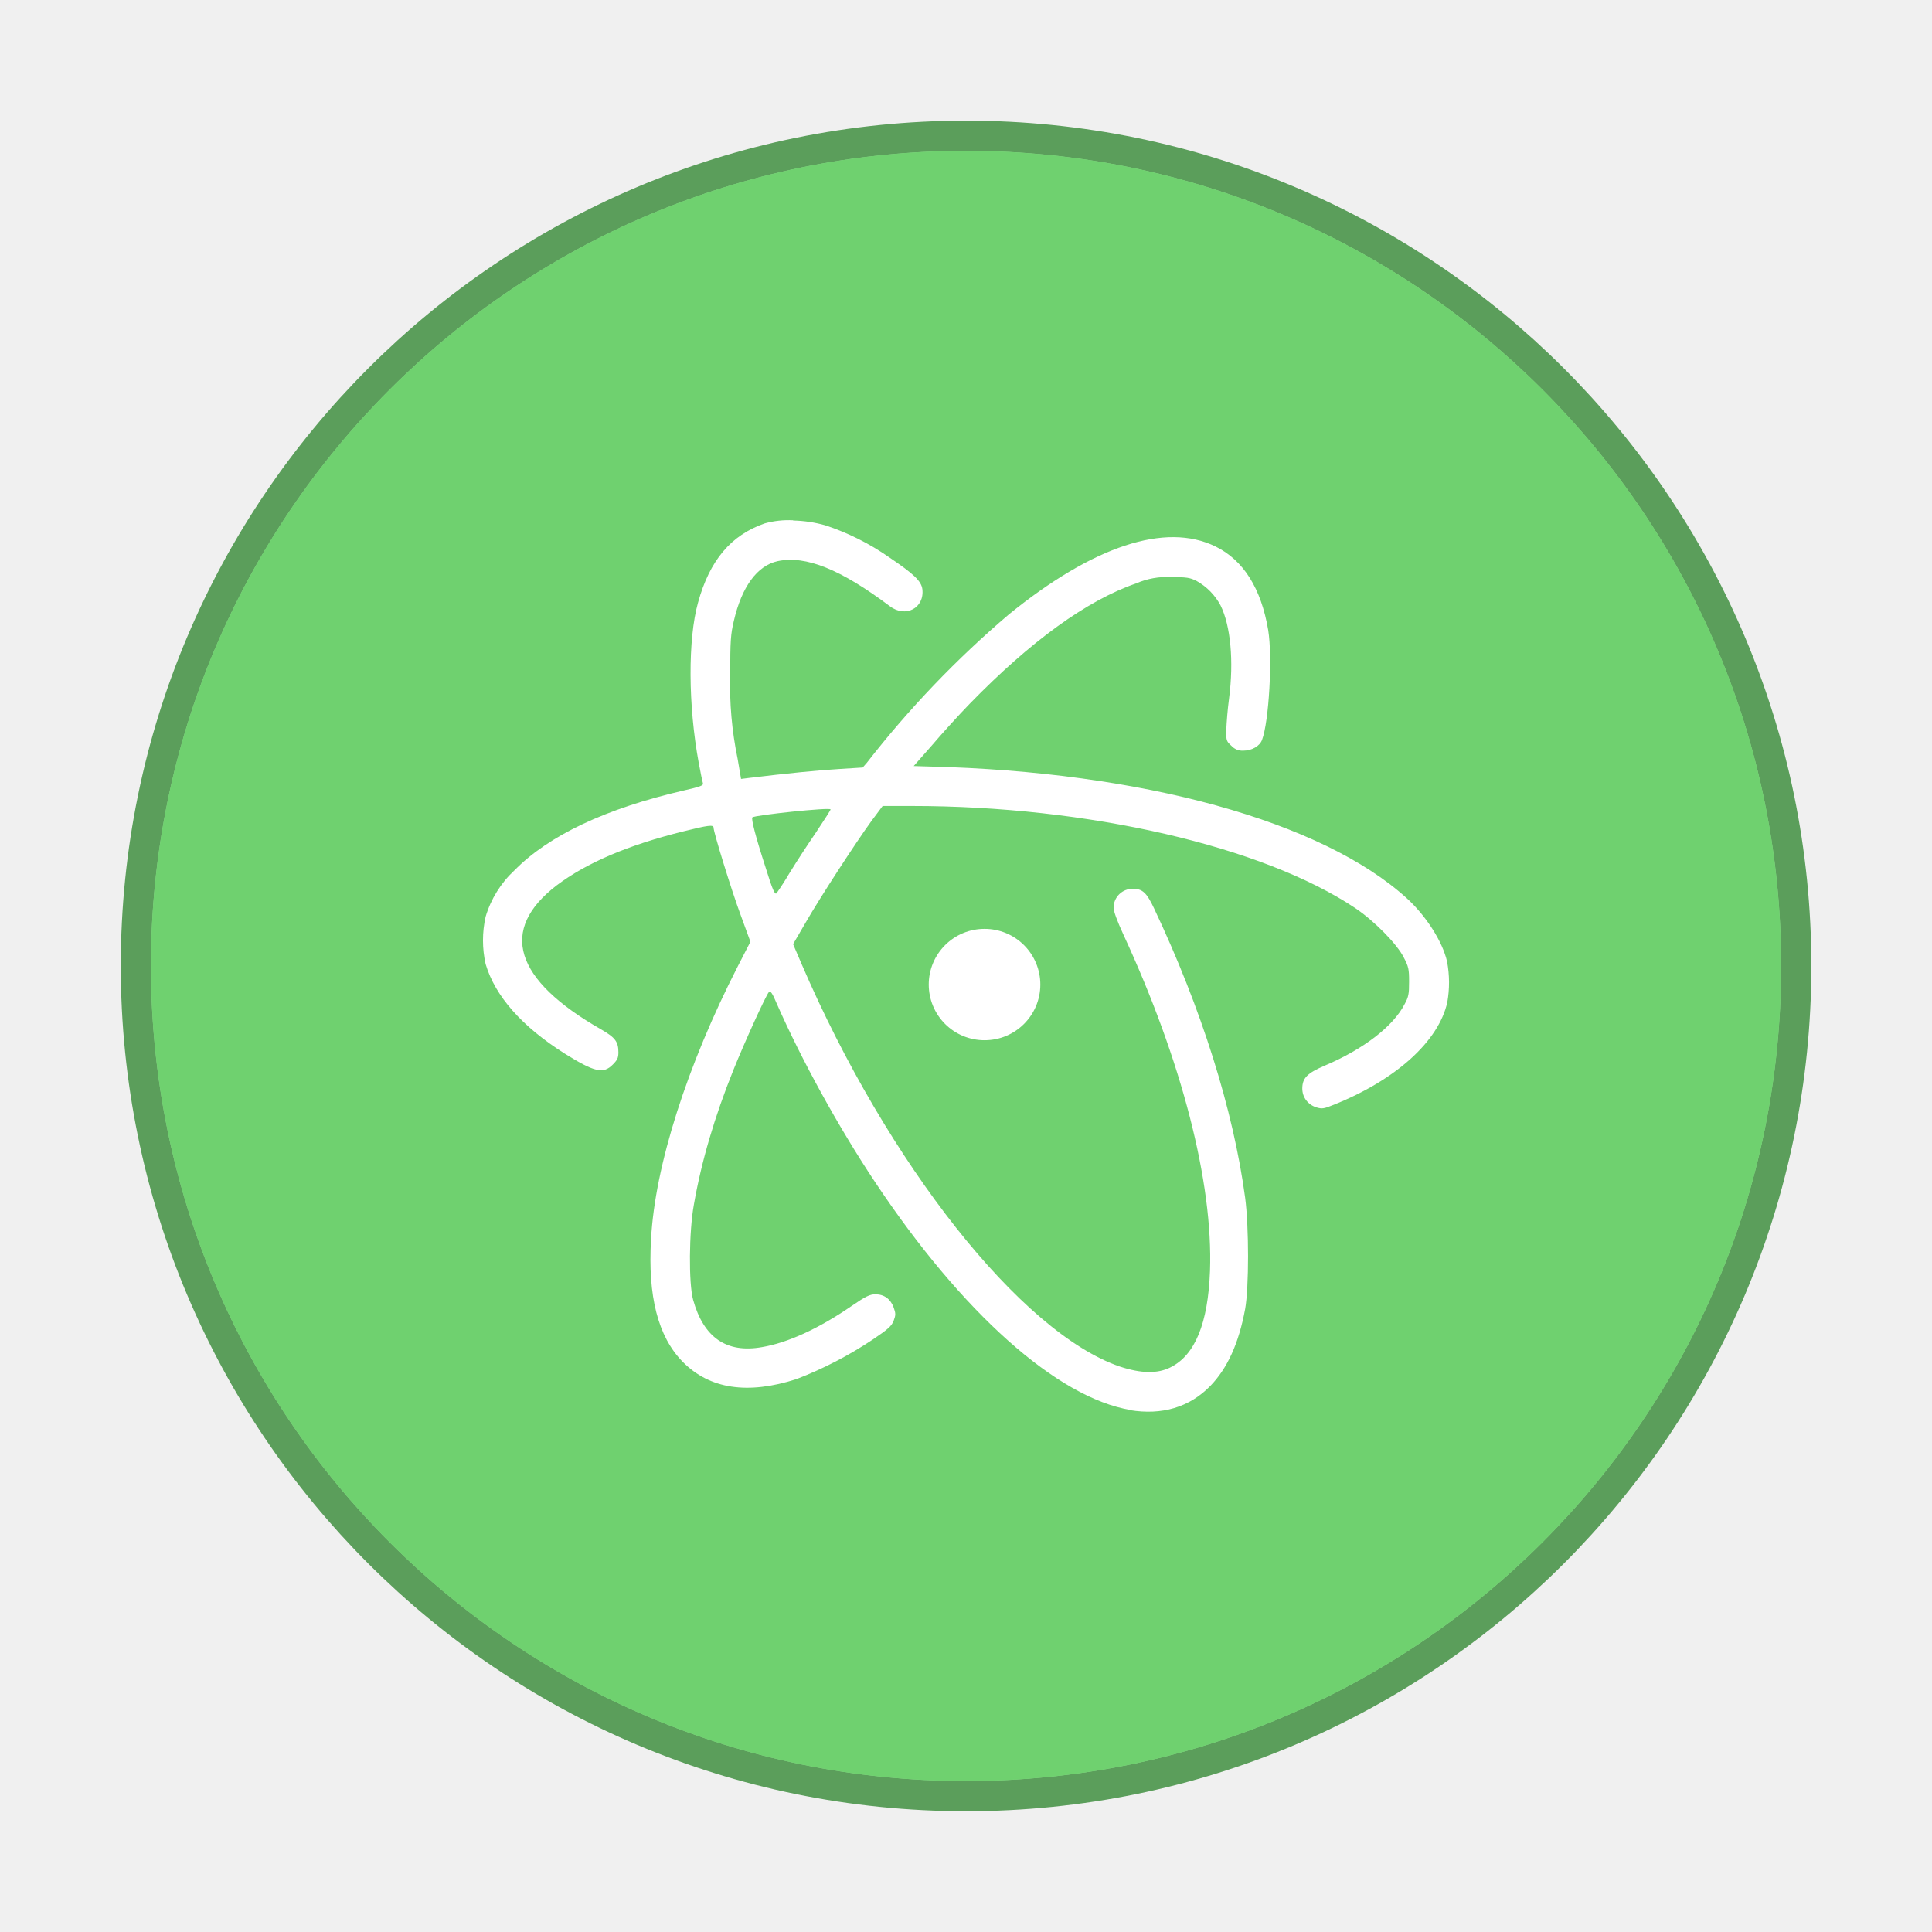
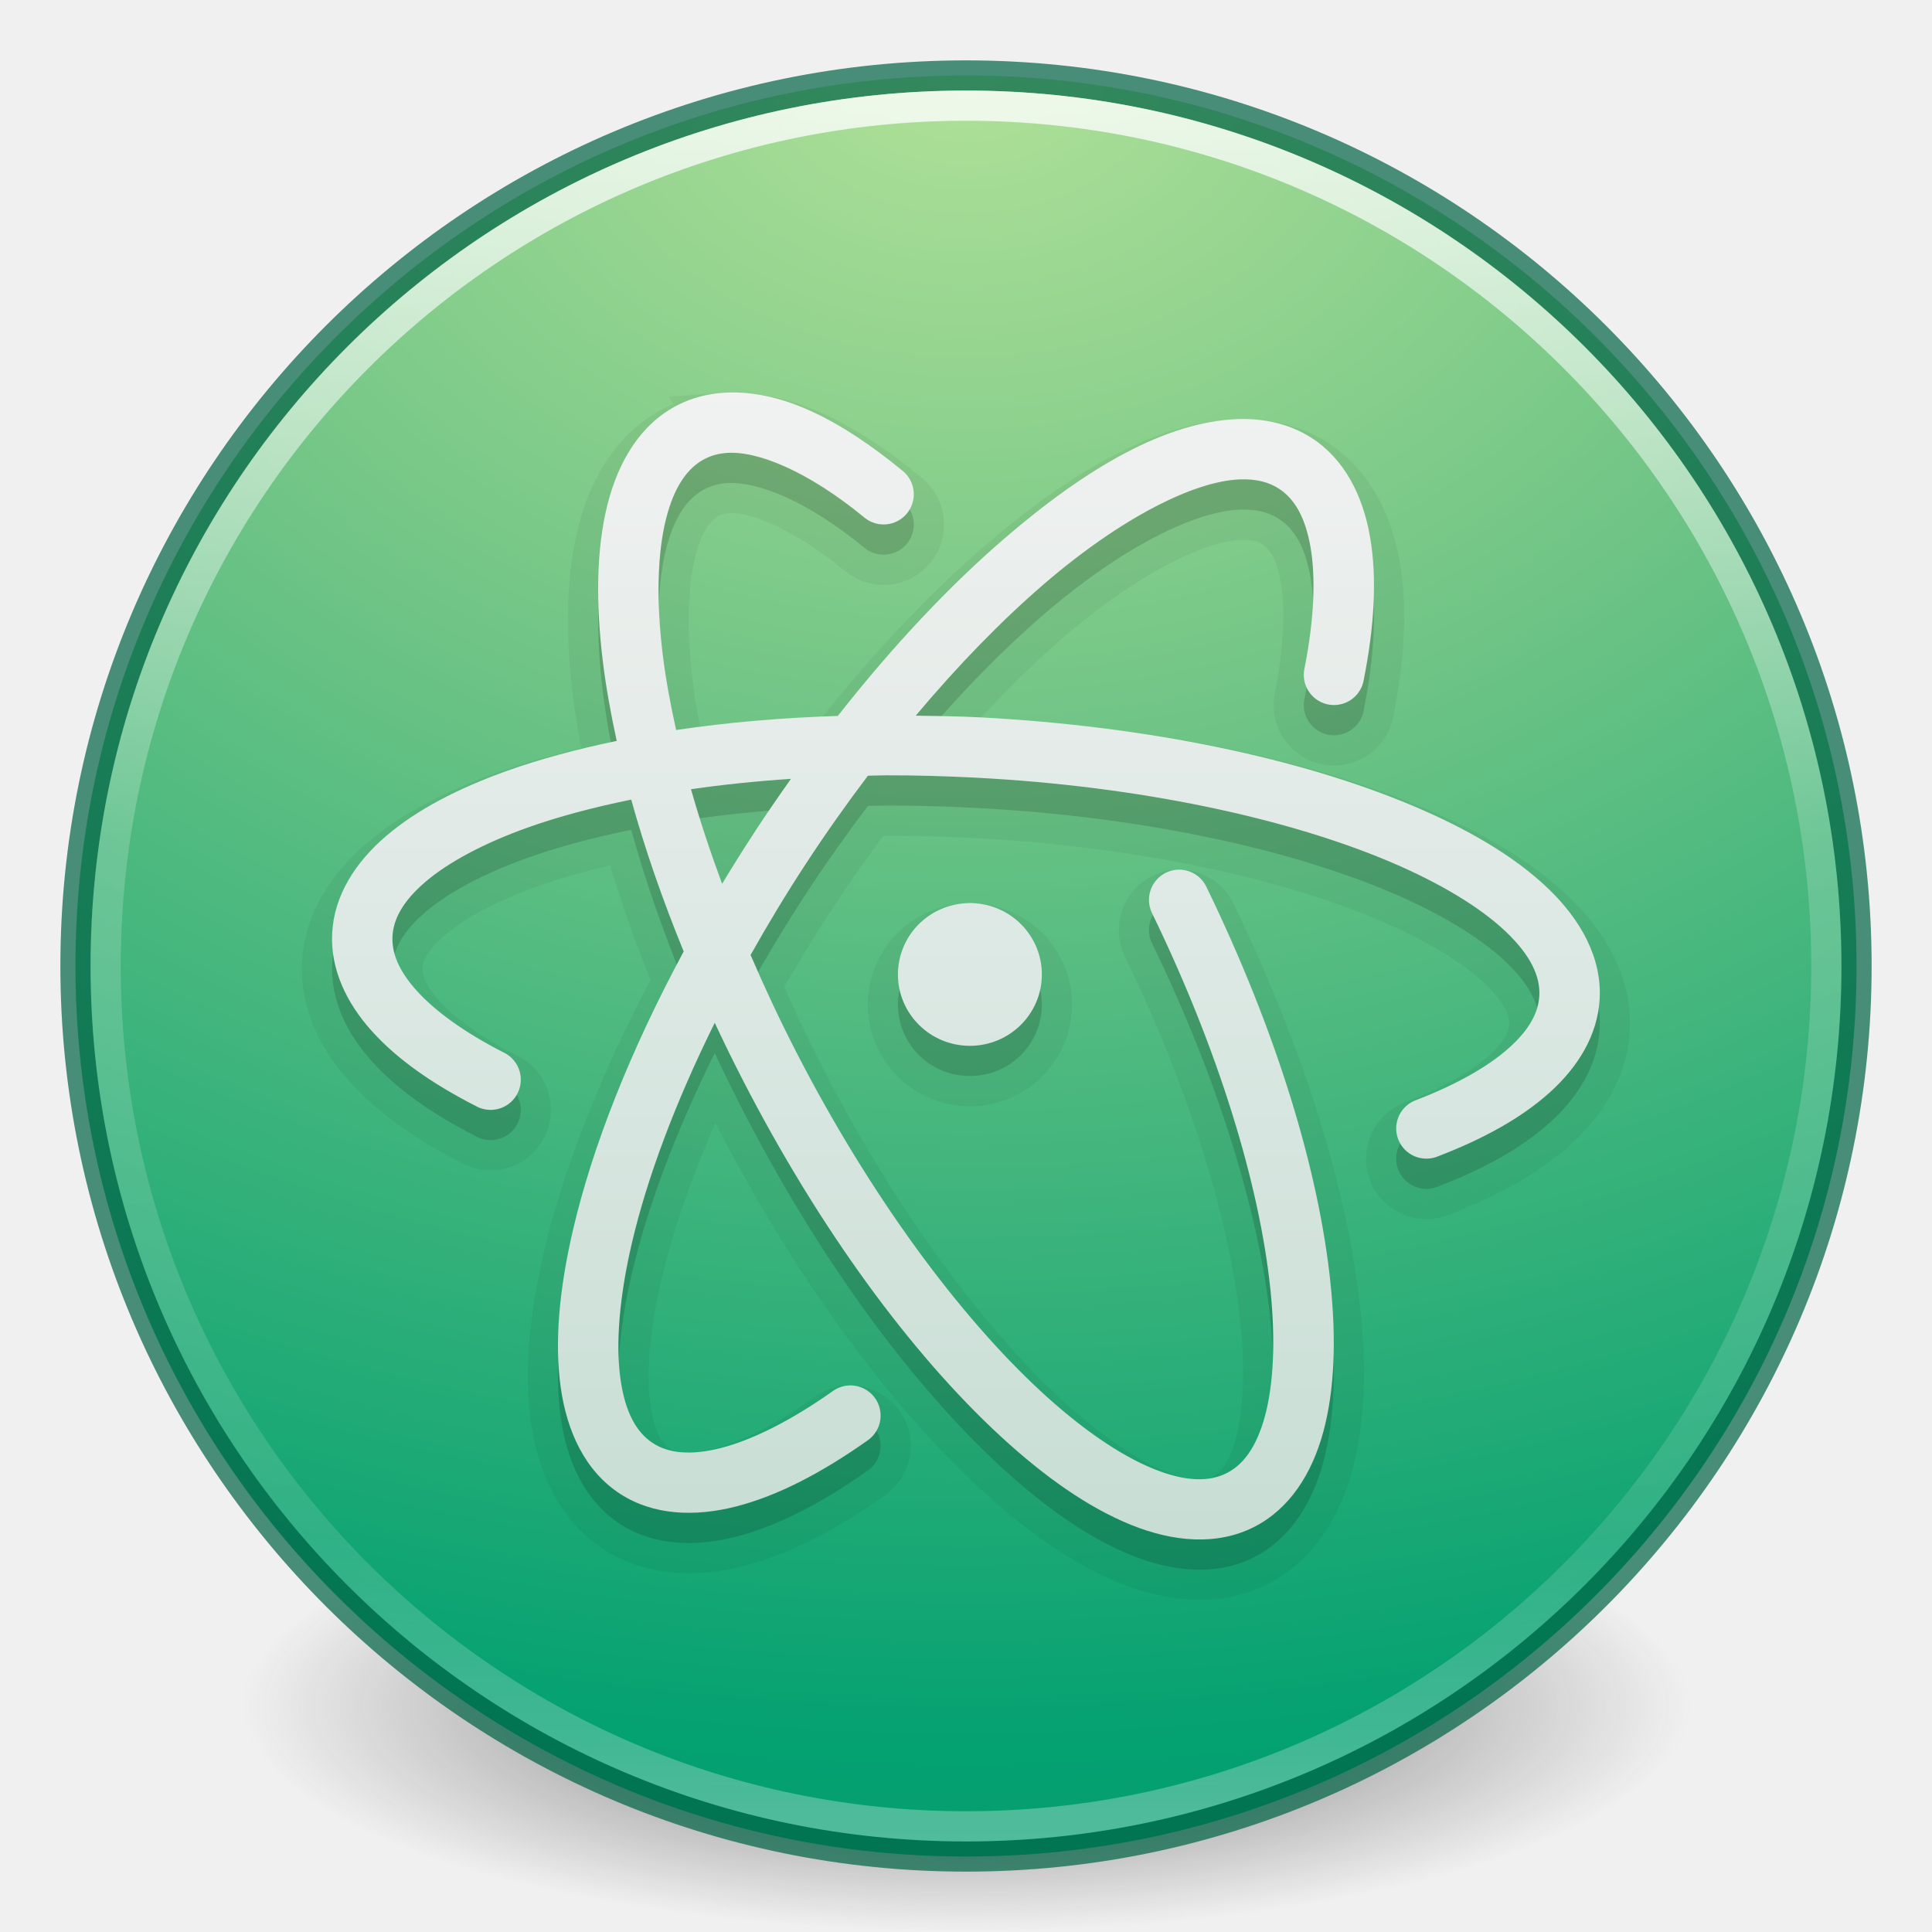
- <svg xmlns="http://www.w3.org/2000/svg" width="64" height="64" viewBox="0 0 16.933 16.933">
-   <g transform="translate(0 -280.067)">
-     <circle r="7.144" cy="288.533" cx="8.467" opacity=".75" fill="#6fd16f" stroke="#298329" stroke-width=".529" paint-order="stroke markers fill" />
-     <circle cx="8.467" cy="288.533" r="7.144" fill="#6fd16f" paint-order="stroke markers fill" />
-     <path d="M6.95 284.627a.783.783 0 0 0-.247.027c-.297.103-.483.324-.585.694-.09.322-.087.901.006 1.405.016.088.033.168.037.18.005.019-.027.03-.167.062-.685.158-1.184.394-1.485.7a.91.91 0 0 0-.253.407.947.947 0 0 0 0 .414c.084.284.321.55.695.786.26.162.337.18.42.095.04-.04.049-.059.049-.107 0-.092-.028-.13-.15-.2-.766-.437-.9-.874-.39-1.264.26-.196.623-.352 1.112-.473.213-.053.262-.06.262-.032 0 .039.157.55.239.77l.084.23-.111.216c-.443.865-.726 1.747-.76 2.392-.029.497.06.852.277 1.073.236.24.57.29.998.152a3.4 3.4 0 0 0 .669-.347c.135-.091.165-.118.183-.166.018-.048.018-.063 0-.113-.027-.075-.083-.117-.16-.117-.049 0-.083.016-.21.103-.289.199-.56.322-.785.36-.311.055-.511-.084-.603-.414-.04-.143-.037-.6.007-.838.066-.377.181-.768.347-1.18.098-.244.285-.654.31-.68.013-.015.03.008.071.106.214.486.54 1.08.86 1.56.762 1.145 1.596 1.89 2.24 1.997l-.008.001c.283.046.521-.024.705-.211.15-.155.25-.372.306-.675.034-.189.034-.719 0-.976-.104-.771-.382-1.655-.798-2.535-.065-.138-.101-.172-.185-.172a.166.166 0 0 0-.17.165c0 .032.032.119.085.234.512 1.105.788 2.175.76 2.95-.017.46-.131.738-.346.845-.113.057-.256.055-.445-.007-.864-.296-2.034-1.776-2.788-3.527l-.075-.175.11-.189c.123-.214.435-.695.578-.892l.097-.13h.255c1.546 0 3.075.353 3.887.895.165.111.365.313.425.432.043.082.047.104.047.213 0 .107-.004.133-.04.198-.099.193-.36.394-.698.537-.156.067-.198.11-.198.202 0 .077.05.142.125.165.048.014.064.012.15-.023.545-.218.92-.556.996-.899a.993.993 0 0 0-.002-.356c-.04-.177-.186-.403-.353-.555-.743-.675-2.318-1.11-4.188-1.155l-.134-.004.157-.178c.084-.099.233-.264.336-.37.532-.546 1.025-.904 1.457-1.053a.673.673 0 0 1 .307-.055c.133 0 .165.004.223.034a.53.53 0 0 1 .21.215c.087.176.117.485.074.815a3.41 3.41 0 0 0-.025.29c0 .076.003.087.046.125a.13.13 0 0 0 .105.042c.074 0 .143-.04.163-.094.061-.16.093-.725.054-.963-.062-.366-.217-.613-.463-.733-.437-.213-1.07-.005-1.81.596a8.815 8.815 0 0 0-1.246 1.302l-.035.04-.207.013c-.174.01-.458.038-.787.078l-.072.009-.03-.176a3.179 3.179 0 0 1-.065-.74c0-.295.004-.352.032-.47.069-.299.205-.484.384-.523.247-.052.553.072.983.395.138.105.305.016.285-.15-.01-.071-.075-.133-.293-.28a2.152 2.152 0 0 0-.558-.279 1.13 1.13 0 0 0-.28-.042zm.33 2.534c0 .006-.059.098-.131.206a9.263 9.263 0 0 0-.23.353 2.55 2.55 0 0 1-.113.176c-.014.015-.034-.025-.096-.226-.09-.277-.127-.426-.116-.439.02-.02.685-.09.685-.07zm1.35 1.047a.488.488 0 0 0-.49.488.488.488 0 0 0 .49.488.488.488 0 0 0 .488-.488.488.488 0 0 0-.489-.488z" fill="#fff" />
+ <svg xmlns="http://www.w3.org/2000/svg" height="64" width="64" version="1.1">
+   <defs>
+     <linearGradient id="c" y2="40.496" gradientUnits="userSpaceOnUse" x2="71.204" gradientTransform="matrix(2.3269 0 0 2.3269 -135.94 -32.843)" y1="15.369" x1="71.204">
+       <stop stop-color="#fff" offset="0" />
+       <stop stop-color="#fff" stop-opacity=".235" offset=".424" />
+       <stop stop-color="#fff" stop-opacity=".157" offset=".821" />
+       <stop stop-color="#fff" stop-opacity=".392" offset="1" />
+     </linearGradient>
+     <radialGradient id="a" gradientUnits="userSpaceOnUse" cy="3.99" cx="23.896" gradientTransform="matrix(0 4.1567 -5.4867 0 53.893 -97.44)" r="20.397">
+       <stop stop-color="#b1e198" offset="0" />
+       <stop stop-color="#71c586" offset=".262" />
+       <stop stop-color="#04a171" offset=".661" />
+       <stop stop-color="#108562" offset="1" />
+     </radialGradient>
+     <radialGradient id="b" gradientUnits="userSpaceOnUse" cy="186.17" cx="99.157" gradientTransform="matrix(1 0 0 .16667 0 155.14)" r="62.769">
+       <stop stop-color="#3d3d3d" offset="0" />
+       <stop stop-color="#686868" stop-opacity=".498" offset=".5" />
+       <stop stop-color="#686868" stop-opacity="0" offset="1" />
+     </radialGradient>
+     <linearGradient id="d" y2="54" gradientUnits="userSpaceOnUse" x2="30" y1="11.124" x1="30">
+       <stop stop-color="#fff" offset="0" />
+       <stop stop-color="#cee7dd" offset="1" />
+     </linearGradient>
+   </defs>
+   <path d="m161.93 186.17a62.769 10.462 0 1 1 -125.54 0 62.769 10.462 0 1 1 125.54 0z" transform="matrix(.38235 0 0 .71691 -5.913 -76.968)" fill="url(#b)" />
+   <g>
+     <path style="color:#000000" d="m32 2.5c-16.277 0-29.5 13.223-29.5 29.5s13.223 29.5 29.5 29.5 29.5-13.223 29.5-29.5-13.223-29.5-29.5-29.5z" fill="url(#a)" />
+     <path opacity=".7" stroke-linejoin="round" style="color:#000000" d="m32 2.5c-16.277 0-29.5 13.223-29.5 29.5s13.223 29.5 29.5 29.5 29.5-13.223 29.5-29.5-13.223-29.5-29.5-29.5z" stroke="#006344" stroke-linecap="round" fill="none" />
+     <path opacity=".8" stroke-linejoin="round" style="color:#000000" d="m60.5 32c0 15.74-12.76 28.5-28.5 28.5s-28.5-12.76-28.5-28.5 12.76-28.5 28.5-28.5 28.5 12.76 28.5 28.5z" stroke="url(#c)" stroke-linecap="round" fill="none" />
+   </g>
+   <g>
+     <path opacity=".15" style="color-rendering:auto;text-decoration-color:#000000;color:#000000;isolation:auto;mix-blend-mode:normal;shape-rendering:auto;solid-color:#000000;block-progression:tb;text-decoration-line:none;text-decoration-style:solid;image-rendering:auto;white-space:normal;text-indent:0;text-transform:none" d="m23.929 14.014c-0.508 0.038-1.008 0.168-1.469 0.4-1.228 0.621-1.978 1.859-2.342 3.324-0.363 1.466-0.387 3.22-0.145 5.201 0.101 0.828 0.261 1.705 0.457 2.606-1.318 0.273-2.543 0.602-3.635 0.992-1.631 0.584-2.99 1.29-4.008 2.162-1.018 0.872-1.718 1.967-1.783 3.211-0.063 1.185 0.463 2.3 1.307 3.24 0.843 0.94 2.016 1.756 3.449 2.488a1 1 0 1 0 0.91 -1.779c-1.284-0.656-2.265-1.37-2.871-2.045-0.606-0.675-0.825-1.258-0.797-1.799 0.03-0.568 0.342-1.159 1.088-1.799 0.746-0.639 1.904-1.269 3.379-1.797 1.008-0.361 2.171-0.671 3.441-0.93 0.446 1.61 1.029 3.3 1.738 5.031-1.772 3.29-3.027 6.468-3.67 9.238-0.451 1.944-0.613 3.689-0.406 5.184s0.822 2.804 1.978 3.549c1.097 0.707 2.464 0.766 3.84 0.412 1.376-0.354 2.827-1.11 4.342-2.18a1 1 0 1 0 -1.154 -1.633c-1.379 0.975-2.655 1.61-3.686 1.875-1.03 0.265-1.75 0.172-2.26-0.156-0.537-0.346-0.924-1.006-1.08-2.141-0.157-1.134-0.041-2.676 0.373-4.459 0.501-2.161 1.438-4.676 2.752-7.326 0.29 0.62 0.595 1.244 0.916 1.869 2.556 4.974 5.603 9.105 8.547 11.822 1.472 1.358 2.917 2.369 4.322 2.938 1.405 0.569 2.848 0.695 4.076 0.074 1.181-0.597 1.923-1.768 2.299-3.156 0.375-1.388 0.431-3.046 0.238-4.918-0.386-3.744-1.792-8.355-4.106-13.121a1 1 0 1 0 -1.799 0.873c2.229 4.593 3.562 9.04 3.914 12.453 0.176 1.706 0.101 3.153-0.18 4.191s-0.721 1.615-1.27 1.893c-0.571 0.288-1.351 0.292-2.424-0.143-1.073-0.434-2.363-1.305-3.715-2.553-2.704-2.495-5.66-6.47-8.125-11.268-0.553-1.076-1.051-2.145-1.506-3.201 0.566-1.006 1.175-2.02 1.84-3.035 0.665-1.016 1.351-1.983 2.047-2.904 0.196-0.003 0.388-0.011 0.586-0.012 0.975-0.003 1.974 0.025 2.994 0.078 5.425 0.282 10.292 1.342 13.689 2.775 1.699 0.717 3.026 1.53 3.861 2.324 0.835 0.794 1.145 1.496 1.111 2.123-0.029 0.542-0.31 1.102-0.986 1.713-0.676 0.611-1.731 1.221-3.082 1.74a1 1 0 1 0 0.719 1.865c1.508-0.58 2.763-1.272 3.703-2.121 0.94-0.849 1.582-1.905 1.645-3.092 0.073-1.372-0.634-2.635-1.73-3.678-1.096-1.042-2.614-1.939-4.463-2.719-3.698-1.56-8.741-2.638-14.361-2.93-0.711-0.037-1.405-0.043-2.102-0.055 1.415-1.684 2.847-3.152 4.225-4.34 2.584-2.228 5.01-3.43 6.504-3.486 0.553-0.021 0.964 0.089 1.299 0.305 0.503 0.324 0.872 0.919 1.049 1.935 0.177 1.016 0.122 2.399-0.197 4.012a1 1 0 1 0 1.961 0.389c0.352-1.777 0.446-3.372 0.207-4.744-0.239-1.373-0.853-2.575-1.938-3.273-0.723-0.466-1.58-0.654-2.455-0.621-2.362 0.089-4.975 1.59-7.736 3.971-1.823 1.572-3.693 3.56-5.5 5.861-1.889 0.062-3.688 0.217-5.356 0.467-0.193-0.87-0.348-1.709-0.443-2.49-0.223-1.817-0.174-3.365 0.102-4.479s0.732-1.731 1.303-2.019c0.214-0.108 0.438-0.171 0.715-0.191 1.025-0.076 2.702 0.613 4.557 2.139a1 1 0 1 0 1.27 -1.545c-2.057-1.693-4.052-2.731-5.975-2.588zm2.273 12.787c-0.394 0.556-0.785 1.122-1.168 1.707-0.387 0.591-0.758 1.181-1.113 1.77-0.398-1.074-0.745-2.124-1.031-3.133 1.049-0.152 2.158-0.267 3.312-0.344zm5.996 4.117a2.384 2.364 0 0 0 -2.453 2.363 2.384 2.364 0 0 0 4.768 0 2.384 2.364 0 0 0 -2.314 -2.363z" />
+     <path style="color-rendering:auto;text-decoration-color:#000000;color:#000000;isolation:auto;mix-blend-mode:normal;shape-rendering:auto;solid-color:#000000;block-progression:tb;text-decoration-line:none;text-decoration-style:solid;image-rendering:auto;white-space:normal;text-indent:0;text-transform:none" d="m23.929 13.013c-0.508 0.038-1.008 0.168-1.469 0.4-1.228 0.621-1.978 1.859-2.342 3.324-0.363 1.466-0.387 3.22-0.145 5.201 0.101 0.828 0.261 1.705 0.457 2.606-1.318 0.273-2.543 0.602-3.635 0.992-1.631 0.584-2.99 1.29-4.008 2.162-1.018 0.872-1.718 1.967-1.783 3.211-0.063 1.185 0.463 2.3 1.307 3.24 0.843 0.94 2.016 1.756 3.449 2.488a1 1 0 1 0 0.91 -1.779c-1.284-0.656-2.265-1.37-2.871-2.045-0.606-0.675-0.825-1.258-0.797-1.799 0.03-0.568 0.342-1.159 1.088-1.799 0.746-0.639 1.904-1.269 3.379-1.797 1.008-0.361 2.171-0.671 3.441-0.93 0.446 1.61 1.029 3.3 1.738 5.031-1.772 3.29-3.027 6.468-3.67 9.238-0.451 1.944-0.613 3.689-0.406 5.184s0.822 2.804 1.978 3.549c1.097 0.707 2.464 0.766 3.84 0.412 1.376-0.354 2.827-1.11 4.342-2.18a1 1 0 1 0 -1.154 -1.633c-1.379 0.975-2.655 1.61-3.686 1.875-1.03 0.265-1.75 0.172-2.26-0.156-0.537-0.346-0.924-1.006-1.08-2.141-0.157-1.134-0.041-2.676 0.373-4.459 0.501-2.161 1.438-4.676 2.752-7.326 0.29 0.62 0.595 1.244 0.916 1.869 2.556 4.974 5.603 9.105 8.547 11.822 1.472 1.358 2.917 2.369 4.322 2.938 1.405 0.569 2.848 0.695 4.076 0.074 1.181-0.597 1.923-1.768 2.299-3.156 0.375-1.388 0.431-3.046 0.238-4.918-0.386-3.744-1.792-8.355-4.106-13.121a1 1 0 1 0 -1.799 0.873c2.229 4.593 3.562 9.04 3.914 12.453 0.176 1.706 0.101 3.153-0.18 4.191s-0.721 1.615-1.27 1.893c-0.571 0.288-1.351 0.292-2.424-0.143-1.073-0.434-2.363-1.305-3.715-2.553-2.704-2.495-5.66-6.47-8.125-11.268-0.553-1.076-1.051-2.145-1.506-3.201 0.566-1.006 1.175-2.02 1.84-3.035 0.665-1.016 1.351-1.983 2.047-2.904 0.196-0.003 0.388-0.011 0.586-0.012 0.975-0.003 1.974 0.025 2.994 0.078 5.425 0.282 10.292 1.342 13.689 2.775 1.699 0.717 3.026 1.53 3.861 2.324 0.835 0.794 1.145 1.496 1.111 2.123-0.029 0.542-0.31 1.102-0.986 1.713-0.676 0.611-1.731 1.221-3.082 1.74a1 1 0 1 0 0.719 1.865c1.508-0.58 2.763-1.272 3.703-2.121 0.94-0.849 1.582-1.905 1.645-3.092 0.073-1.372-0.634-2.635-1.73-3.678-1.096-1.042-2.614-1.939-4.463-2.719-3.698-1.56-8.741-2.638-14.361-2.93-0.711-0.037-1.405-0.043-2.102-0.055 1.415-1.684 2.847-3.152 4.225-4.34 2.584-2.228 5.01-3.43 6.504-3.486 0.553-0.021 0.964 0.089 1.299 0.305 0.503 0.324 0.872 0.919 1.049 1.935 0.177 1.016 0.122 2.399-0.197 4.012a1 1 0 1 0 1.961 0.389c0.352-1.777 0.446-3.372 0.207-4.744-0.239-1.373-0.853-2.575-1.938-3.273-0.723-0.466-1.58-0.654-2.455-0.621-2.362 0.089-4.975 1.59-7.736 3.971-1.823 1.572-3.693 3.56-5.5 5.861-1.889 0.062-3.688 0.217-5.356 0.467-0.193-0.87-0.348-1.709-0.443-2.49-0.223-1.817-0.174-3.365 0.102-4.479s0.732-1.731 1.303-2.019c0.214-0.108 0.438-0.171 0.715-0.191 1.025-0.076 2.702 0.613 4.557 2.139a1 1 0 1 0 1.27 -1.545c-2.056-1.688-4.05-2.727-5.973-2.584zm2.273 12.787c-0.394 0.556-0.785 1.122-1.168 1.707-0.387 0.591-0.758 1.181-1.113 1.77-0.398-1.074-0.745-2.124-1.031-3.133 1.049-0.152 2.158-0.267 3.312-0.344zm5.996 4.117a2.384 2.364 0 0 0 -2.453 2.363 2.384 2.364 0 0 0 4.768 0 2.384 2.364 0 0 0 -2.314 -2.363z" fill="url(#d)" />
+     <path opacity=".05" style="color-rendering:auto;text-decoration-color:#000000;color:#000000;isolation:auto;mix-blend-mode:normal;shape-rendering:auto;solid-color:#000000;block-progression:tb;text-decoration-line:none;text-decoration-style:solid;image-rendering:auto;white-space:normal;text-indent:0;text-transform:none" d="m23.929 14.015c-0.508 0.038-1.008 0.168-1.469 0.4-1.228 0.621-1.978 1.859-2.342 3.324-0.363 1.466-0.387 3.22-0.145 5.201 0.101 0.828 0.261 1.705 0.457 2.606-1.318 0.273-2.543 0.602-3.635 0.992-1.631 0.584-2.99 1.29-4.008 2.162-1.018 0.872-1.718 1.967-1.783 3.211-0.063 1.185 0.463 2.3 1.307 3.24 0.843 0.94 2.016 1.756 3.449 2.488a1 1 0 1 0 0.91 -1.779c-1.284-0.656-2.265-1.37-2.871-2.045-0.606-0.675-0.825-1.258-0.797-1.799 0.03-0.568 0.342-1.159 1.088-1.799 0.746-0.639 1.904-1.269 3.379-1.797 1.008-0.361 2.171-0.671 3.441-0.93 0.446 1.61 1.029 3.3 1.738 5.031-1.772 3.29-3.027 6.468-3.67 9.238-0.451 1.944-0.613 3.689-0.406 5.184s0.822 2.804 1.978 3.549c1.097 0.707 2.464 0.766 3.84 0.412 1.376-0.354 2.827-1.11 4.342-2.18a1 1 0 1 0 -1.154 -1.633c-1.379 0.975-2.655 1.61-3.686 1.875-1.03 0.265-1.75 0.172-2.26-0.156-0.537-0.346-0.924-1.006-1.08-2.141-0.157-1.134-0.041-2.676 0.373-4.459 0.501-2.161 1.438-4.676 2.752-7.326 0.29 0.62 0.595 1.244 0.916 1.869 2.556 4.974 5.603 9.105 8.547 11.822 1.472 1.358 2.917 2.369 4.322 2.938 1.405 0.569 2.848 0.695 4.076 0.074 1.181-0.597 1.923-1.768 2.299-3.156 0.375-1.388 0.431-3.046 0.238-4.918-0.386-3.744-1.792-8.355-4.106-13.121a1 1 0 1 0 -1.799 0.873c2.229 4.593 3.562 9.04 3.914 12.453 0.176 1.706 0.101 3.153-0.18 4.191s-0.721 1.615-1.27 1.893c-0.571 0.288-1.351 0.292-2.424-0.143-1.073-0.434-2.363-1.305-3.715-2.553-2.704-2.495-5.66-6.47-8.125-11.268-0.553-1.076-1.051-2.145-1.506-3.201 0.566-1.006 1.175-2.02 1.84-3.035 0.665-1.016 1.351-1.983 2.047-2.904 0.196-0.003 0.388-0.011 0.586-0.012 0.975-0.003 1.974 0.025 2.994 0.078 5.425 0.282 10.292 1.342 13.689 2.775 1.699 0.717 3.026 1.53 3.861 2.324 0.835 0.794 1.145 1.496 1.111 2.123-0.029 0.542-0.31 1.102-0.986 1.713-0.676 0.611-1.731 1.221-3.082 1.74a1 1 0 1 0 0.719 1.865c1.508-0.58 2.763-1.272 3.703-2.121 0.94-0.849 1.582-1.905 1.645-3.092 0.073-1.372-0.634-2.635-1.73-3.678-1.096-1.042-2.614-1.939-4.463-2.719-3.698-1.56-8.741-2.638-14.361-2.93-0.711-0.037-1.405-0.043-2.102-0.055 1.415-1.684 2.847-3.152 4.225-4.34 2.584-2.228 5.01-3.43 6.504-3.486 0.553-0.021 0.964 0.089 1.299 0.305 0.503 0.324 0.872 0.919 1.049 1.935 0.177 1.016 0.122 2.399-0.197 4.012a1 1 0 1 0 1.961 0.389c0.352-1.777 0.446-3.372 0.207-4.744-0.239-1.373-0.853-2.575-1.938-3.273-0.723-0.466-1.58-0.654-2.455-0.621-2.362 0.089-4.975 1.59-7.736 3.971-1.823 1.572-3.693 3.56-5.5 5.861-1.889 0.062-3.688 0.217-5.356 0.467-0.193-0.87-0.348-1.709-0.443-2.49-0.223-1.817-0.174-3.365 0.102-4.479s0.732-1.731 1.303-2.019c0.214-0.108 0.438-0.171 0.715-0.191 1.025-0.076 2.702 0.613 4.557 2.139a1 1 0 1 0 1.27 -1.545c-2.057-1.693-4.052-2.731-5.975-2.588zm2.273 12.787c-0.394 0.556-0.785 1.122-1.168 1.707-0.387 0.591-0.758 1.181-1.113 1.77-0.398-1.074-0.745-2.124-1.031-3.133 1.049-0.152 2.158-0.267 3.312-0.344zm5.996 4.117a2.384 2.364 0 0 0 -2.453 2.363 2.384 2.364 0 0 0 4.768 0 2.384 2.364 0 0 0 -2.314 -2.363z" stroke="#000" stroke-linecap="round" stroke-width="2" />
  </g>
</svg>
